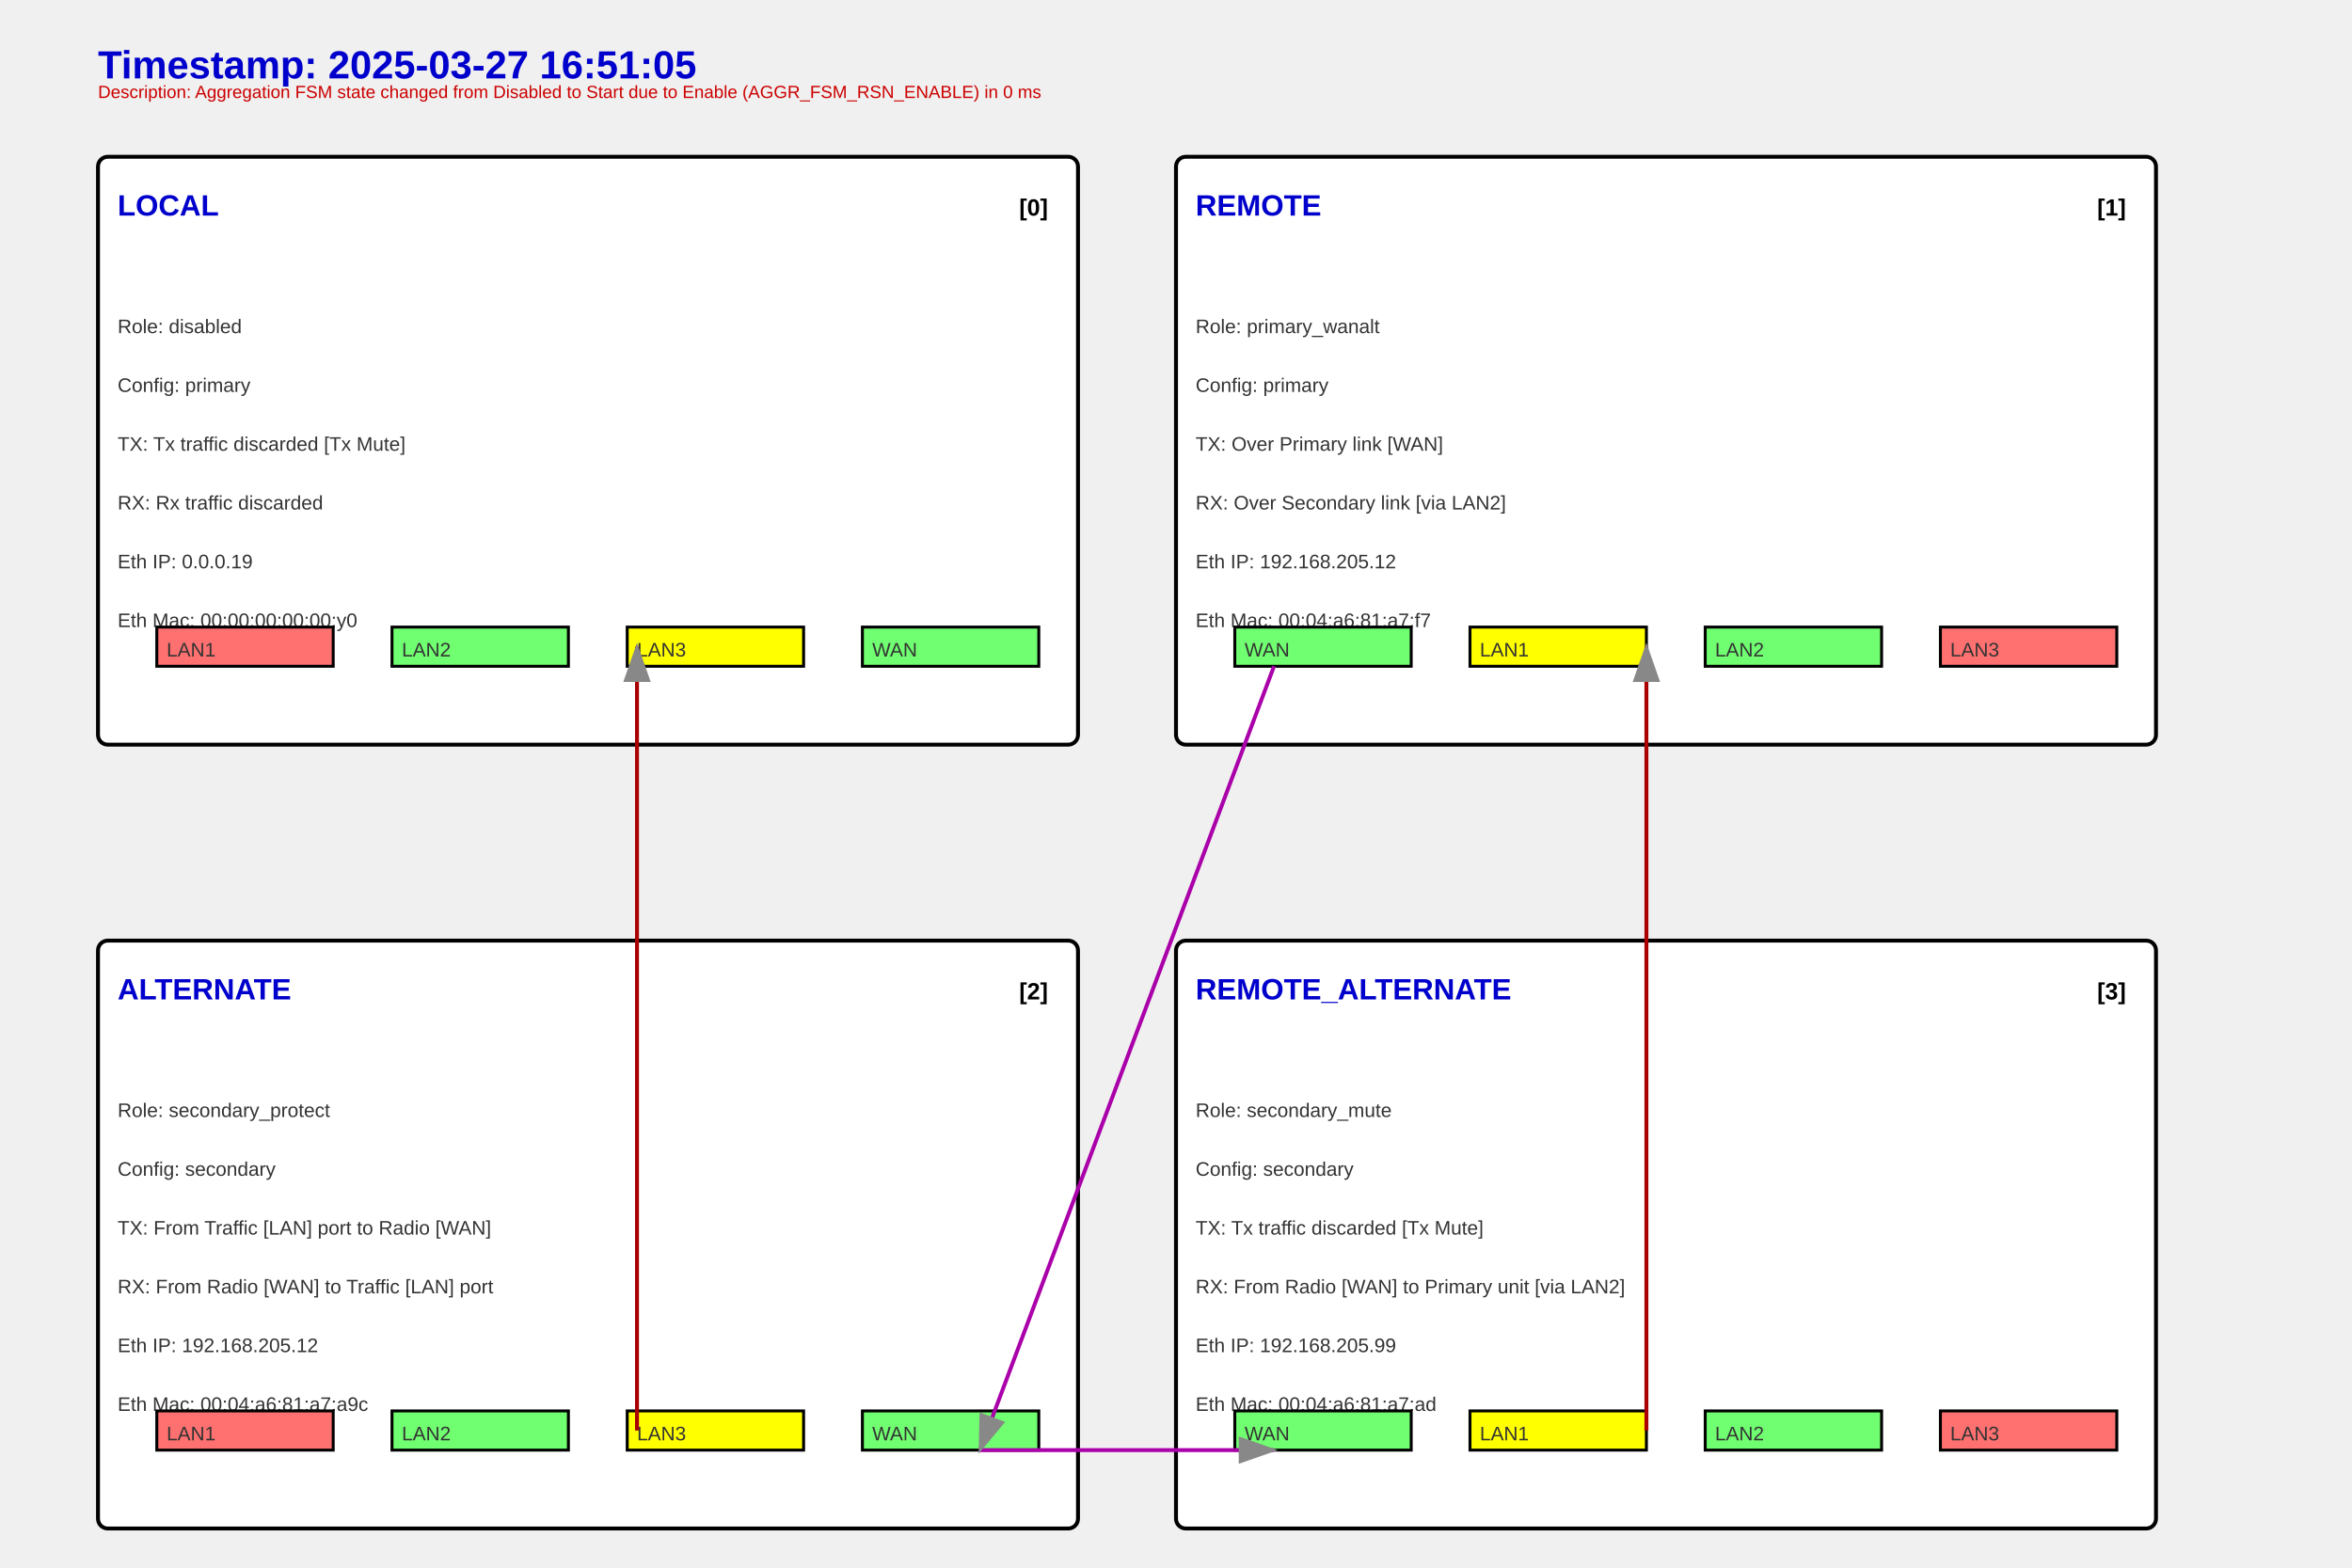
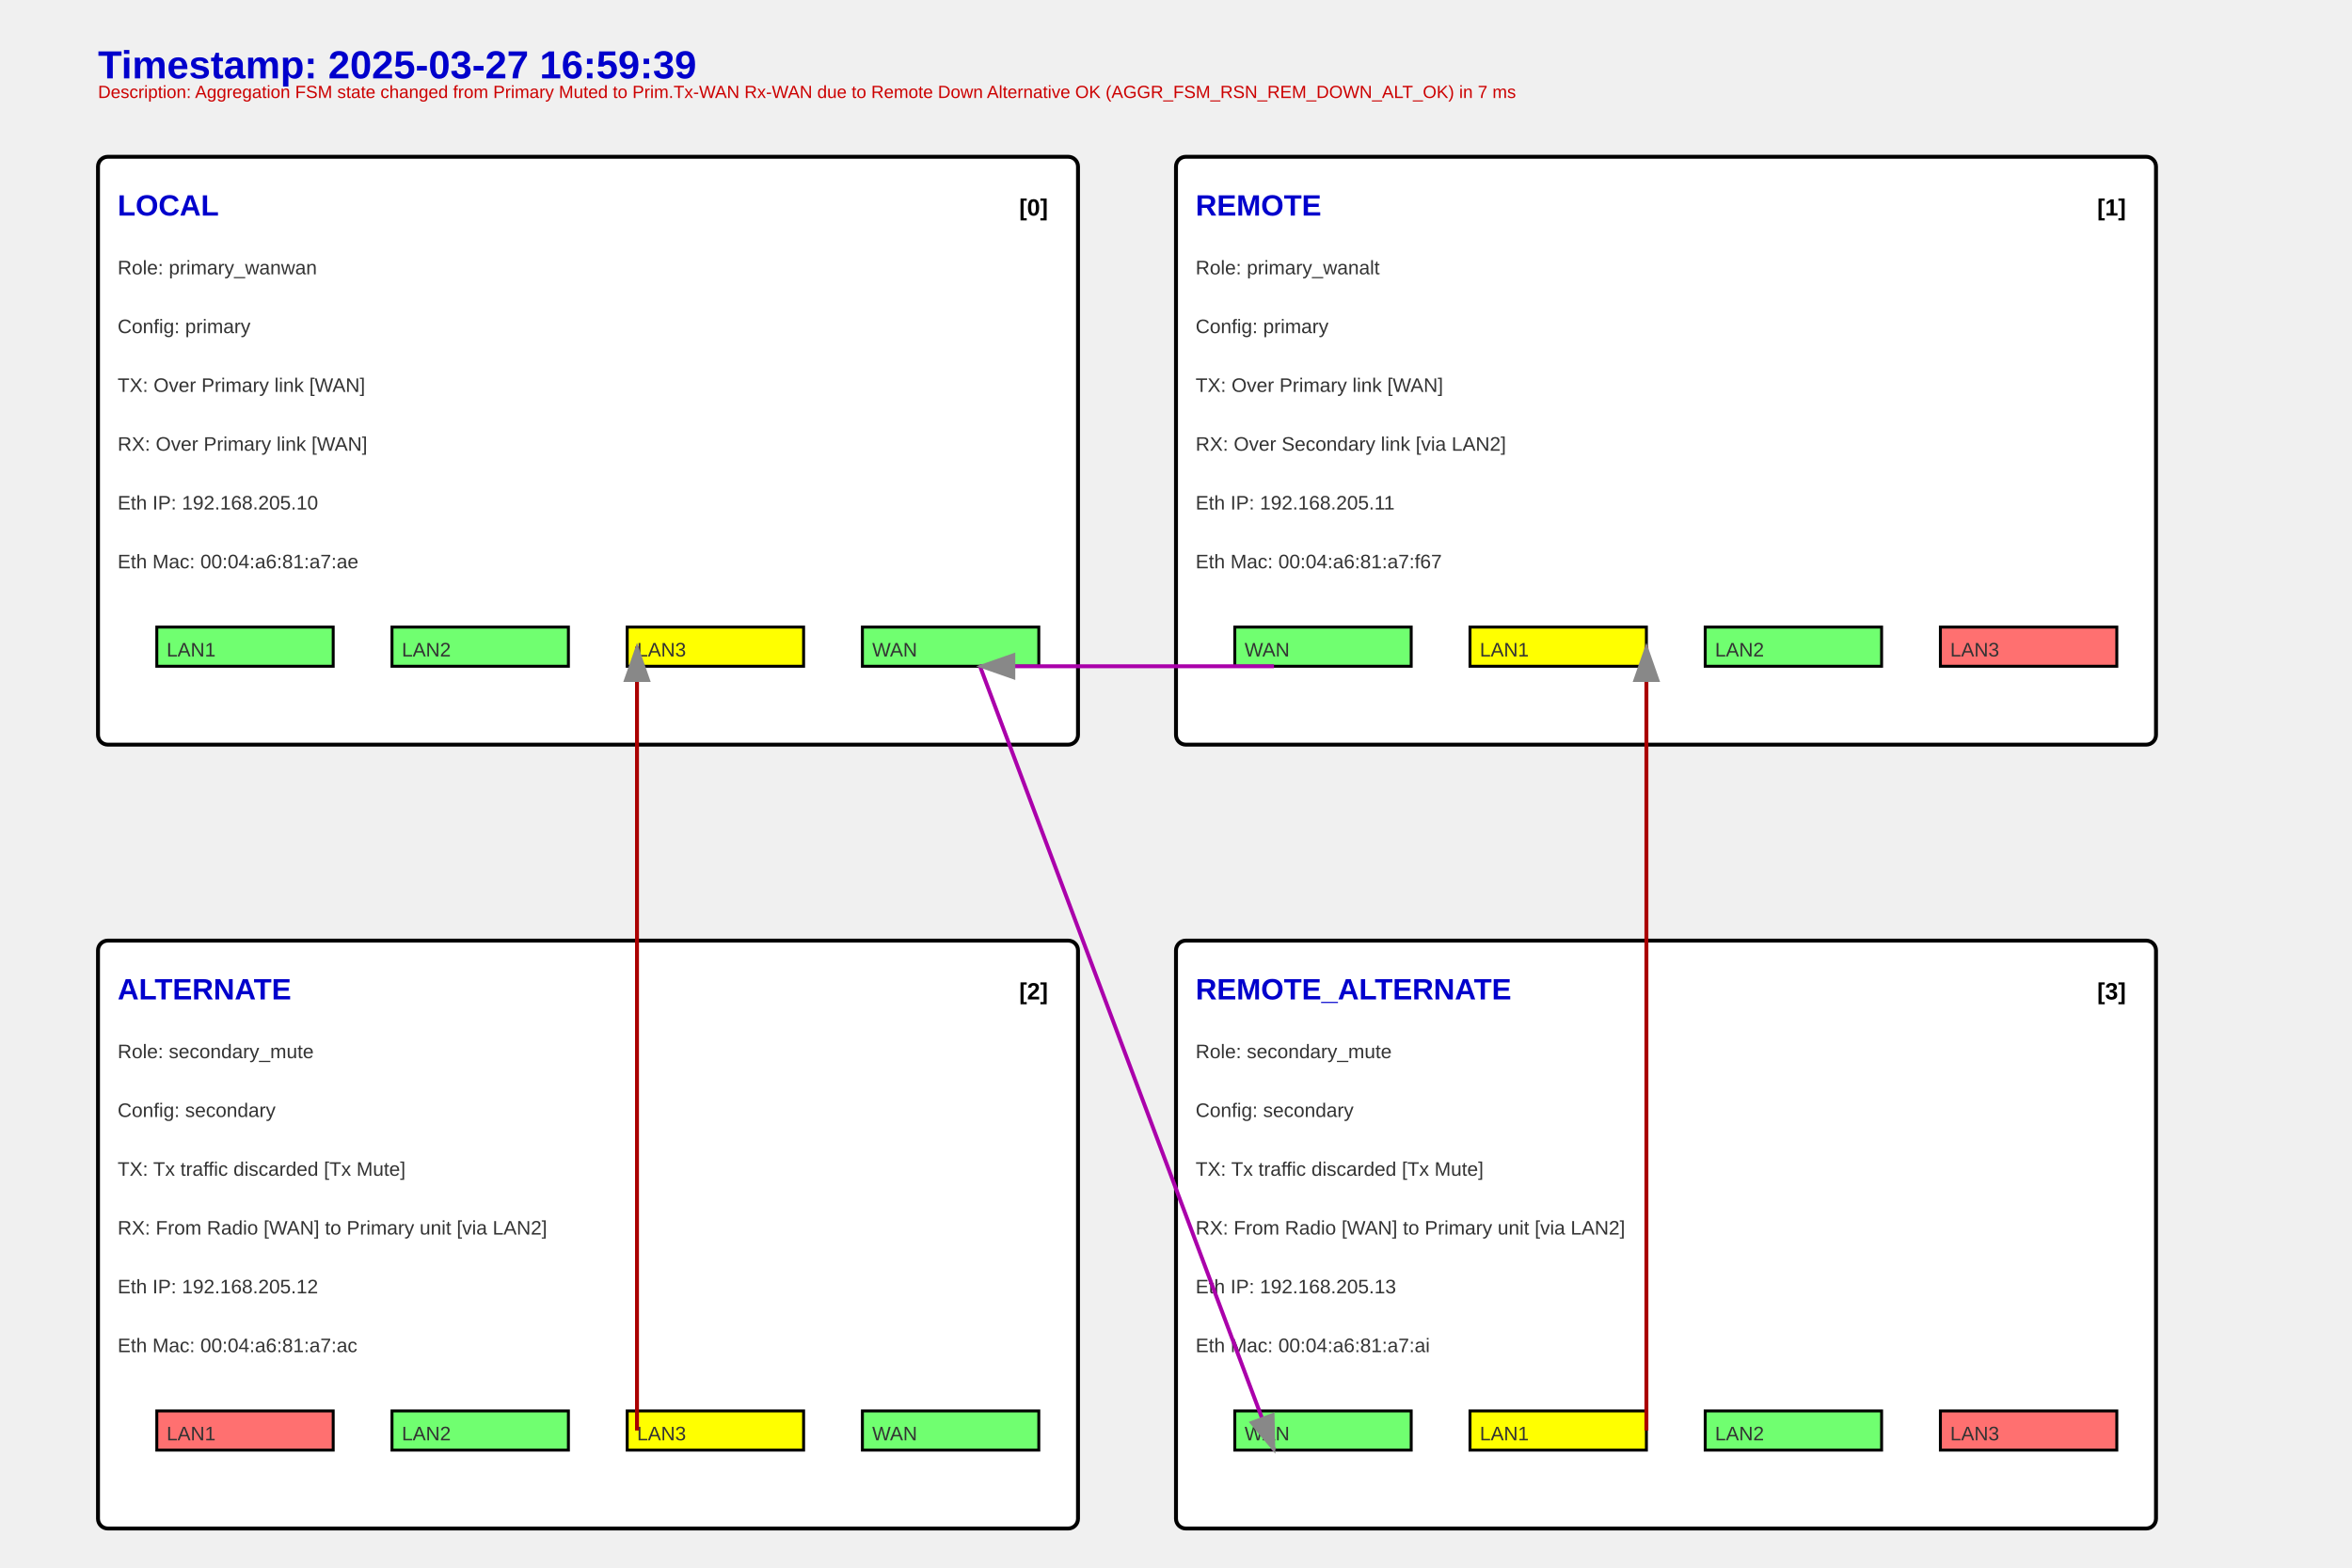
<svg xmlns="http://www.w3.org/2000/svg" width="1200" height="800">
  <style>
  .node { fill: #ffffff; stroke: #000000; stroke-width: 2; }
  .label { font: 10px Arial; fill: #333333; }
  .labela { font: 6px Arial; fill: #333333; font-weight: bold;}
  .error { font: 9px Arial; fill: #cc0000; }
  .timestamp { font: 20px Arial; font-weight: bold; fill: #0000cc; }
  .section-label { font: 15px Arial; font-weight: bold; fill: #0000cc; }
  .box-index { font: 12px Arial; font-weight: bold; fill: #000000; }
  .connection-line { stroke: #888888; stroke-width: 2; }
  .diagonal-line { stroke: #aa0000; stroke-width: 3; }
  .sender-receiver-line { stroke: #aa00aa; stroke-width: 2; }
  .secondary-primary-line { stroke: #aa0000; stroke-width: 2; }
  .remote-secondary-primary-line { stroke: #aa0000; stroke-width: 2; }
  .recive-sender-line { stroke: #aa00aa; stroke-width: 2; }
  .traffic-flow { animation: pulse 2s infinite; }
  @keyframes pulse {
    0% { stroke-opacity: 0.3; stroke-width: 1; }
    50% { stroke-opacity: 1; stroke-width: 3; }
    100% { stroke-opacity: 0.3; stroke-width: 1; }
  }
</style>
  <defs>
    <marker id="arrowhead" markerWidth="10" markerHeight="7" refX="9" refY="3.5" orient="auto">
      <polygon points="0 0, 10 3.5, 0 7" fill="#888888" />
    </marker>
  </defs>
-   <text class="timestamp" x="50" y="40">Timestamp: 2025-03-27 16:51:05</text>
-   <text class="error" x="50" y="50">Description: Aggregation FSM state changed from Disabled to Start due to Enable (AGGR_FSM_RSN_ENABLE) in 0 ms</text>
+   <text class="timestamp" x="50" y="40">Timestamp: 2025-03-27 16:59:39</text>
+   <text class="error" x="50" y="50">Description: Aggregation FSM state changed from Primary Muted to Prim.Tx-WAN Rx-WAN due to Remote Down Alternative OK (AGGR_FSM_RSN_REM_DOWN_ALT_OK) in 7 ms</text>
  <rect class="node" x="50" y="80" width="500" height="300" rx="5" ry="5" data-entry="0" data-section="0" />
  <text class="section-label" x="60" y="110">LOCAL</text>
  <text class="box-index" x="520" y="110">[0]</text>
-   <text class="label" x="60" y="170">Role: disabled</text>
-   <text class="label" x="60" y="200">Config: primary</text>
-   <text class="label" x="60" y="230">TX: Tx traffic discarded [Tx Mute]</text>
-   <text class="label" x="60" y="260">RX: Rx traffic discarded</text>
-   <text class="label" x="60" y="290">Eth IP: 0.0.0.19</text>
-   <text class="label" x="60" y="320">Eth Mac: 00:00:00:00:00:y0</text>
-   <rect x="80" y="320" width="90" height="20" fill="#ff7070" stroke="black" stroke-width="1.5" />
+   <text class="label" x="60" y="140">Role: primary_wanwan</text>
+   <text class="label" x="60" y="170">Config: primary</text>
+   <text class="label" x="60" y="200">TX: Over Primary link [WAN]</text>
+   <text class="label" x="60" y="230">RX: Over Primary link [WAN]</text>
+   <text class="label" x="60" y="260">Eth IP: 192.168.205.10</text>
+   <text class="label" x="60" y="290">Eth Mac: 00:04:a6:81:a7:ae</text>
+   <rect x="80" y="320" width="90" height="20" fill="#70ff70" stroke="black" stroke-width="1.5" />
  <text class="label" x="85" y="335">LAN1</text>
  <rect x="200" y="320" width="90" height="20" fill="#70ff70" stroke="black" stroke-width="1.5" />
  <text class="label" x="205" y="335">LAN2</text>
  <rect x="320" y="320" width="90" height="20" fill="yellow" stroke="black" stroke-width="1.5" />
  <text class="label" x="325" y="335">LAN3</text>
  <rect x="440" y="320" width="90" height="20" fill="#70ff70" stroke="black" stroke-width="1.5" />
  <text class="label" x="445" y="335">WAN</text>
  <rect class="node" x="600" y="80" width="500" height="300" rx="5" ry="5" data-entry="0" data-section="1" />
  <text class="section-label" x="610" y="110">REMOTE</text>
  <text class="box-index" x="1070" y="110">[1]</text>
-   <text class="label" x="610" y="170">Role: primary_wanalt</text>
-   <text class="label" x="610" y="200">Config: primary</text>
-   <text class="label" x="610" y="230">TX: Over Primary link [WAN]</text>
-   <text class="label" x="610" y="260">RX: Over Secondary link [via LAN2]</text>
-   <text class="label" x="610" y="290">Eth IP: 192.168.205.12</text>
-   <text class="label" x="610" y="320">Eth Mac: 00:04:a6:81:a7:f7</text>
+   <text class="label" x="610" y="140">Role: primary_wanalt</text>
+   <text class="label" x="610" y="170">Config: primary</text>
+   <text class="label" x="610" y="200">TX: Over Primary link [WAN]</text>
+   <text class="label" x="610" y="230">RX: Over Secondary link [via LAN2]</text>
+   <text class="label" x="610" y="260">Eth IP: 192.168.205.11</text>
+   <text class="label" x="610" y="290">Eth Mac: 00:04:a6:81:a7:f67</text>
  <rect x="630" y="320" width="90" height="20" fill="#70ff70" stroke="black" stroke-width="1.5" />
  <text class="label" x="635" y="335">WAN</text>
  <rect x="750" y="320" width="90" height="20" fill="yellow" stroke="black" stroke-width="1.5" />
  <text class="label" x="755" y="335">LAN1</text>
  <rect x="870" y="320" width="90" height="20" fill="#70ff70" stroke="black" stroke-width="1.5" />
  <text class="label" x="875" y="335">LAN2</text>
  <rect x="990" y="320" width="90" height="20" fill="#ff7070" stroke="black" stroke-width="1.5" />
  <text class="label" x="995" y="335">LAN3</text>
  <rect class="node" x="50" y="480" width="500" height="300" rx="5" ry="5" data-entry="0" data-section="2" />
  <text class="section-label" x="60" y="510">ALTERNATE</text>
  <text class="box-index" x="520" y="510">[2]</text>
-   <text class="label" x="60" y="570">Role: secondary_protect</text>
-   <text class="label" x="60" y="600">Config: secondary</text>
-   <text class="label" x="60" y="630">TX: From Traffic [LAN] port to Radio [WAN]</text>
-   <text class="label" x="60" y="660">RX: From Radio [WAN] to Traffic [LAN] port</text>
-   <text class="label" x="60" y="690">Eth IP: 192.168.205.12</text>
-   <text class="label" x="60" y="720">Eth Mac: 00:04:a6:81:a7:a9c</text>
+   <text class="label" x="60" y="540">Role: secondary_mute</text>
+   <text class="label" x="60" y="570">Config: secondary</text>
+   <text class="label" x="60" y="600">TX: Tx traffic discarded [Tx Mute]</text>
+   <text class="label" x="60" y="630">RX: From Radio [WAN] to Primary unit [via LAN2]</text>
+   <text class="label" x="60" y="660">Eth IP: 192.168.205.12</text>
+   <text class="label" x="60" y="690">Eth Mac: 00:04:a6:81:a7:ac</text>
  <rect x="80" y="720" width="90" height="20" fill="#ff7070" stroke="black" stroke-width="1.5" />
  <text class="label" x="85" y="735">LAN1</text>
  <rect x="200" y="720" width="90" height="20" fill="#70ff70" stroke="black" stroke-width="1.5" />
  <text class="label" x="205" y="735">LAN2</text>
  <rect x="320" y="720" width="90" height="20" fill="yellow" stroke="black" stroke-width="1.5" />
  <text class="label" x="325" y="735">LAN3</text>
  <rect x="440" y="720" width="90" height="20" fill="#70ff70" stroke="black" stroke-width="1.5" />
  <text class="label" x="445" y="735">WAN</text>
  <rect class="node" x="600" y="480" width="500" height="300" rx="5" ry="5" data-entry="0" data-section="3" />
  <text class="section-label" x="610" y="510">REMOTE_ALTERNATE</text>
  <text class="box-index" x="1070" y="510">[3]</text>
-   <text class="label" x="610" y="570">Role: secondary_mute</text>
-   <text class="label" x="610" y="600">Config: secondary</text>
-   <text class="label" x="610" y="630">TX: Tx traffic discarded [Tx Mute]</text>
-   <text class="label" x="610" y="660">RX: From Radio [WAN] to Primary unit [via LAN2]</text>
-   <text class="label" x="610" y="690">Eth IP: 192.168.205.99</text>
-   <text class="label" x="610" y="720">Eth Mac: 00:04:a6:81:a7:ad</text>
+   <text class="label" x="610" y="540">Role: secondary_mute</text>
+   <text class="label" x="610" y="570">Config: secondary</text>
+   <text class="label" x="610" y="600">TX: Tx traffic discarded [Tx Mute]</text>
+   <text class="label" x="610" y="630">RX: From Radio [WAN] to Primary unit [via LAN2]</text>
+   <text class="label" x="610" y="660">Eth IP: 192.168.205.13</text>
+   <text class="label" x="610" y="690">Eth Mac: 00:04:a6:81:a7:ai</text>
  <rect x="630" y="720" width="90" height="20" fill="#70ff70" stroke="black" stroke-width="1.5" />
  <text class="label" x="635" y="735">WAN</text>
  <rect x="750" y="720" width="90" height="20" fill="yellow" stroke="black" stroke-width="1.5" />
  <text class="label" x="755" y="735">LAN1</text>
  <rect x="870" y="720" width="90" height="20" fill="#70ff70" stroke="black" stroke-width="1.5" />
  <text class="label" x="875" y="735">LAN2</text>
  <rect x="990" y="720" width="90" height="20" fill="#ff7070" stroke="black" stroke-width="1.5" />
  <text class="label" x="995" y="735">LAN3</text>
-   <line x1="500" y1="740" x2="650" y2="740" class="sender-receiver-line" marker-end="url(#arrowhead)" />
-   <line x1="650" y1="340" x2="500" y2="740" class="recive-sender-line" marker-end="url(#arrowhead)" />
+   <line x1="500" y1="340" x2="650" y2="740" class="sender-receiver-line" marker-end="url(#arrowhead)" />
+   <line x1="650" y1="340" x2="500" y2="340" class="recive-sender-line" marker-end="url(#arrowhead)" />
  <line x1="325" y1="730" x2="325" y2="330" class="secondary-primary-line" marker-end="url(#arrowhead)" />
  <line x1="840" y1="730" x2="840" y2="330" class="remote-secondary-primary-line" marker-end="url(#arrowhead)" />
</svg>
